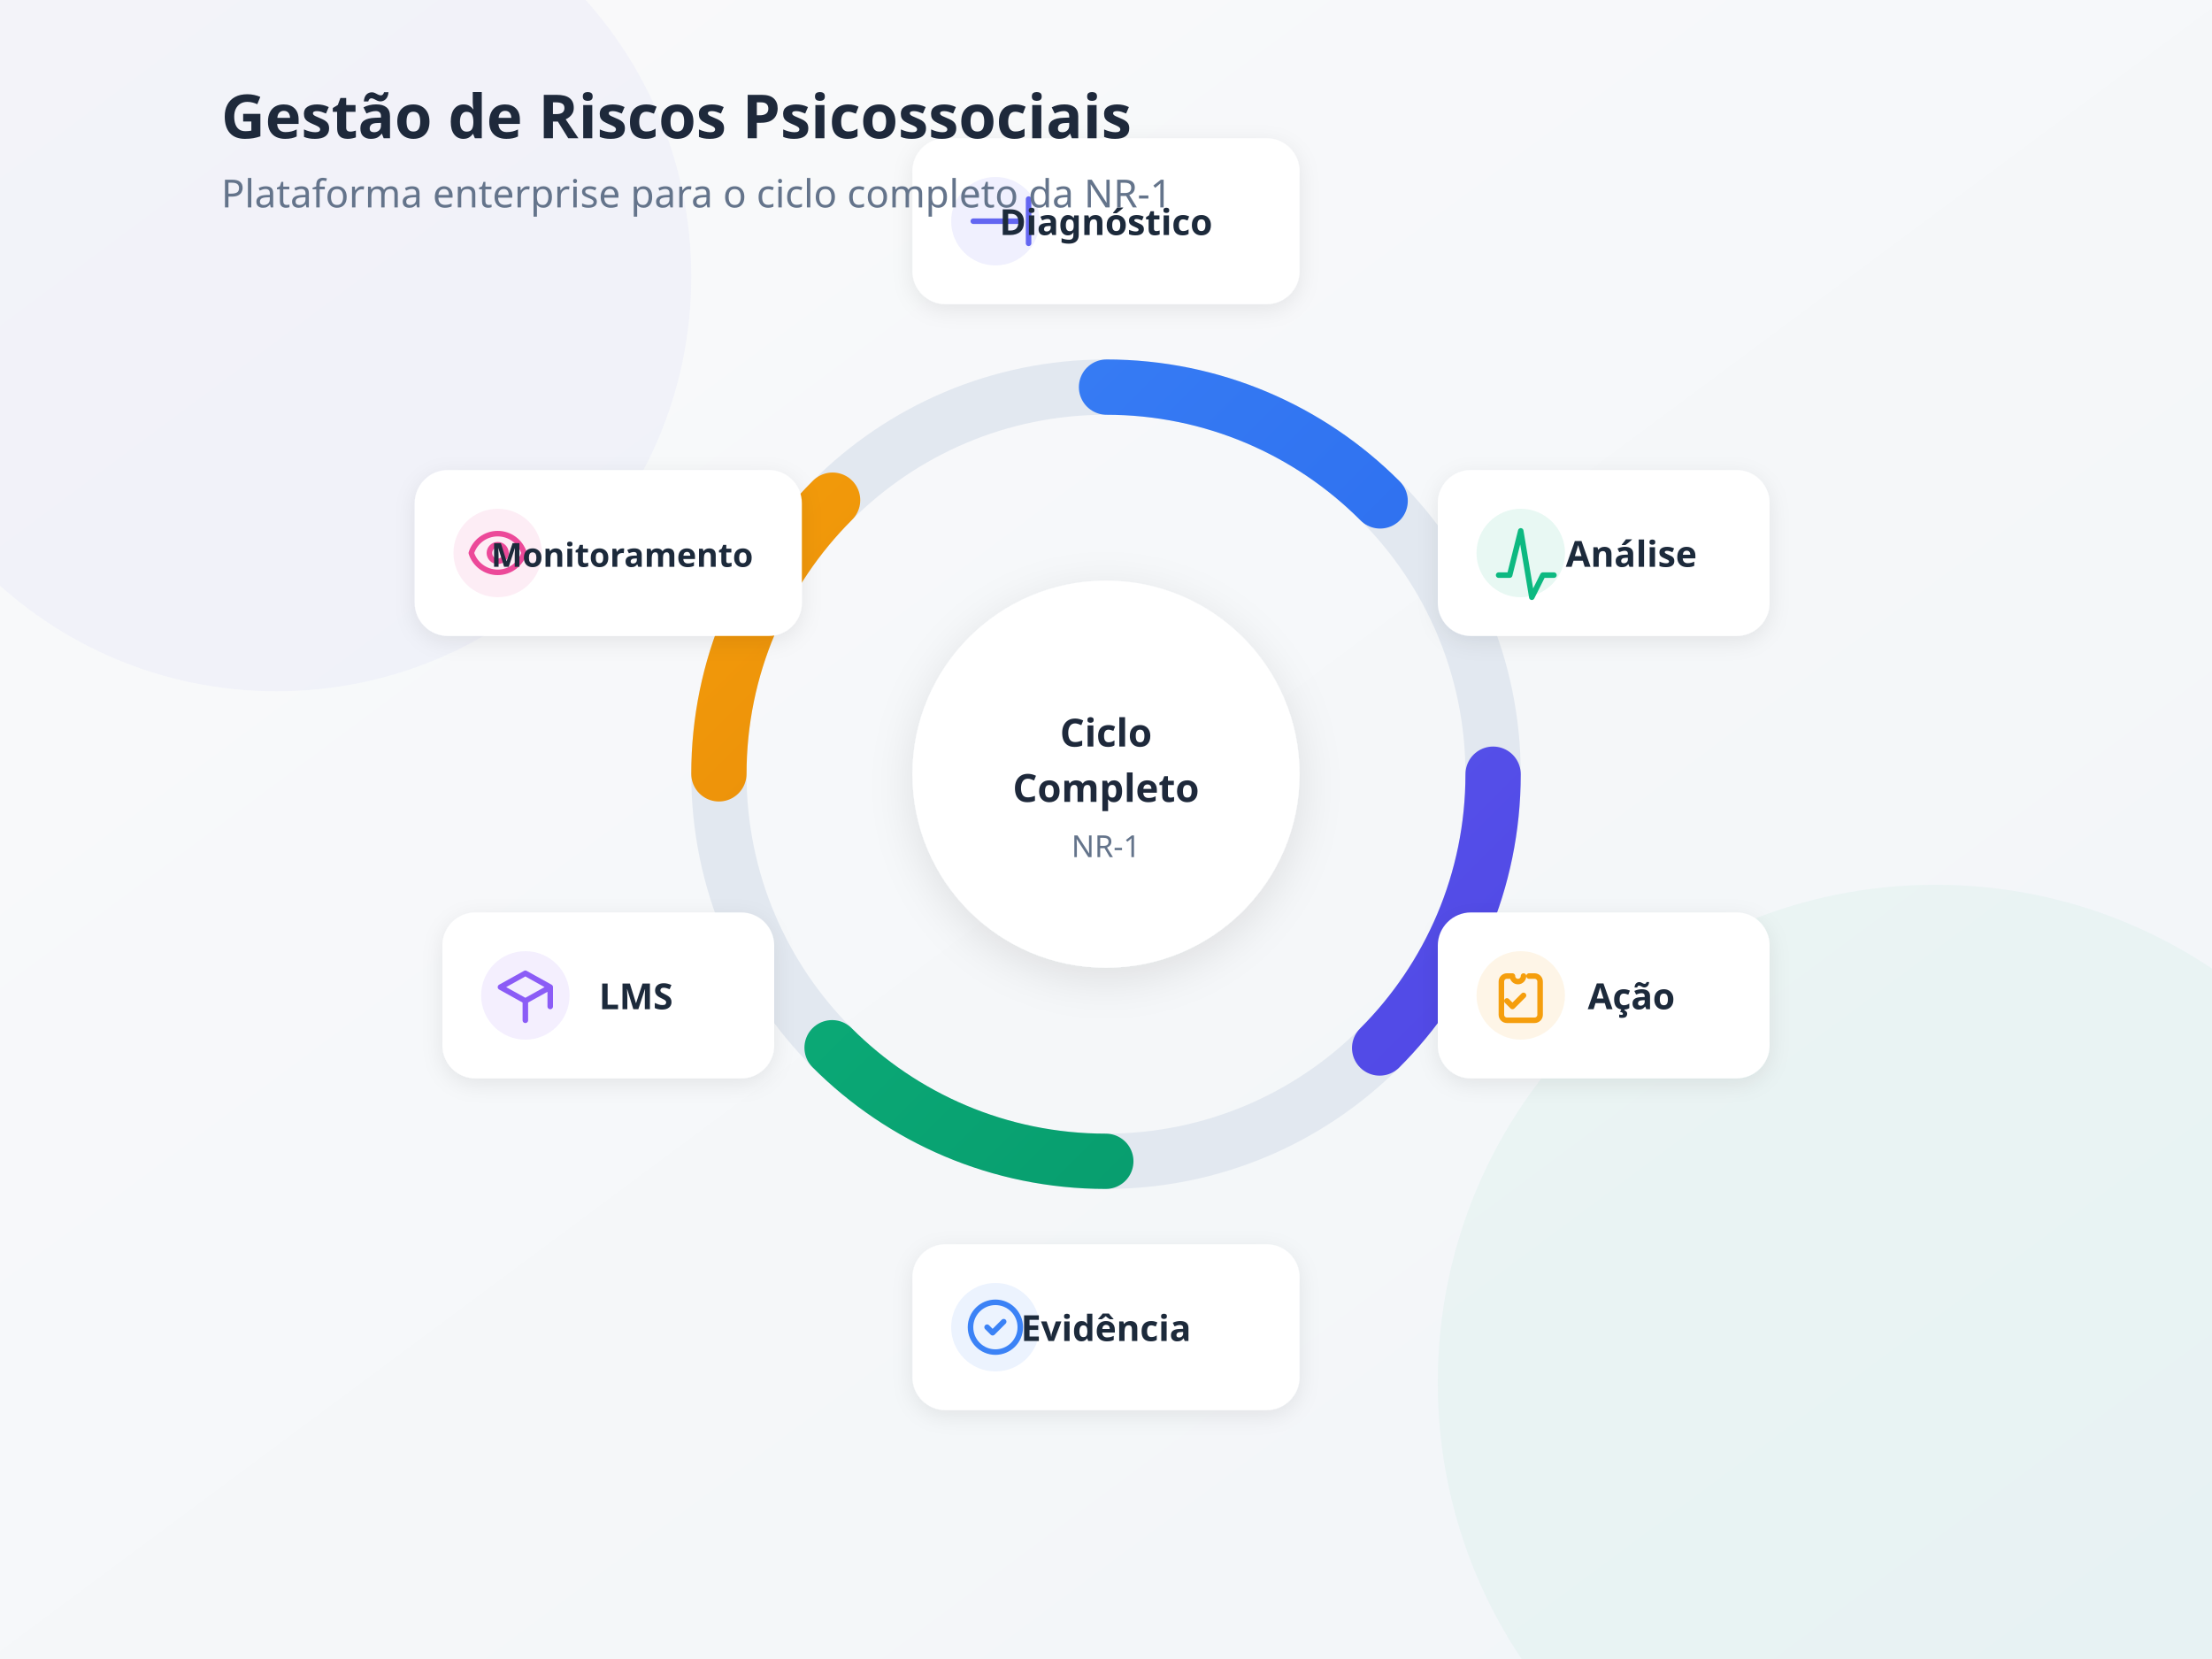
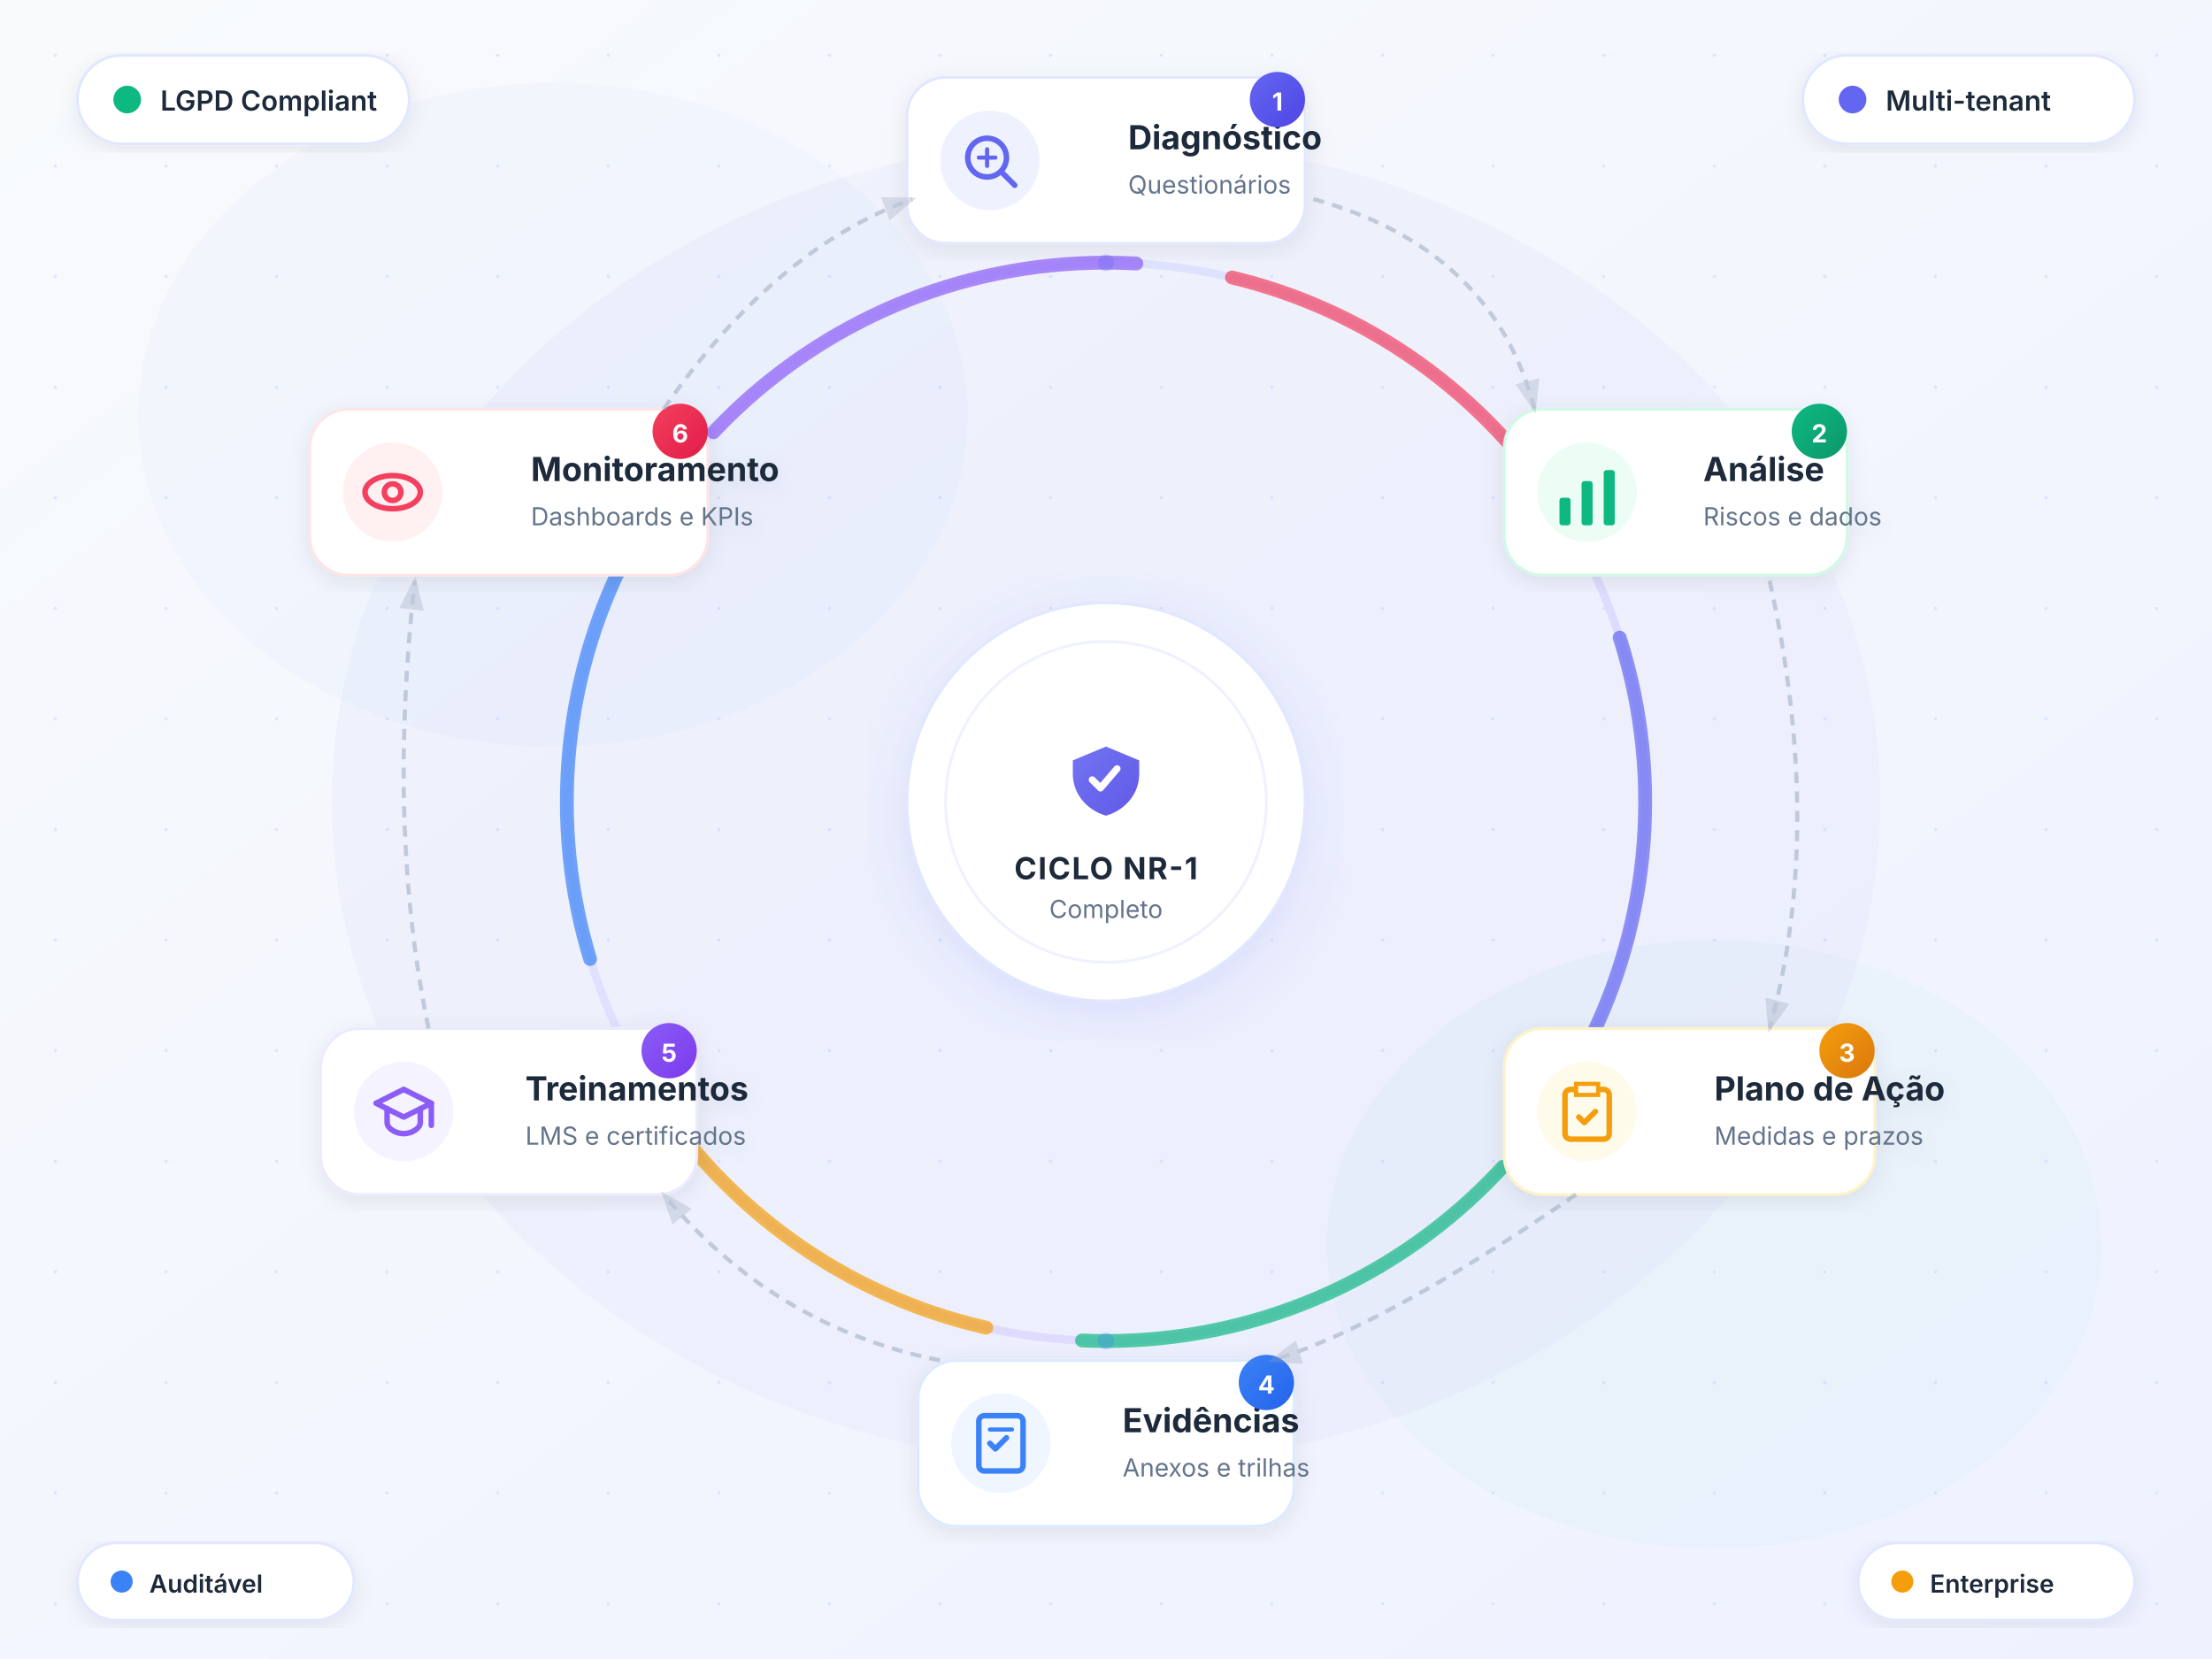
<svg xmlns="http://www.w3.org/2000/svg" viewBox="0 0 800 600" fill="none">
  <defs>
-     <linearGradient id="bgGrad2" x1="0%" y1="0%" x2="100%" y2="100%">
-       <stop offset="0%" style="stop-color:#fafafa;stop-opacity:1" />
-       <stop offset="100%" style="stop-color:#f1f5f9;stop-opacity:1" />
+     <linearGradient id="bg" x1="0%" y1="0%" x2="100%" y2="100%">
+       <stop offset="0%" style="stop-color:#f8fafc" />
+       <stop offset="100%" style="stop-color:#eef2ff" />
    </linearGradient>
-     <linearGradient id="primary2" x1="0%" y1="0%" x2="100%" y2="100%">
-       <stop offset="0%" style="stop-color:#6366f1;stop-opacity:1" />
-       <stop offset="100%" style="stop-color:#4f46e5;stop-opacity:1" />
+     <linearGradient id="violet" x1="0%" y1="0%" x2="100%" y2="100%">
+       <stop offset="0%" style="stop-color:#6366f1" />
+       <stop offset="100%" style="stop-color:#4f46e5" />
    </linearGradient>
-     <linearGradient id="green2" x1="0%" y1="0%" x2="100%" y2="100%">
-       <stop offset="0%" style="stop-color:#10b981;stop-opacity:1" />
-       <stop offset="100%" style="stop-color:#059669;stop-opacity:1" />
+     <linearGradient id="emerald" x1="0%" y1="0%" x2="100%" y2="100%">
+       <stop offset="0%" style="stop-color:#10b981" />
+       <stop offset="100%" style="stop-color:#059669" />
    </linearGradient>
-     <linearGradient id="amber2" x1="0%" y1="0%" x2="100%" y2="100%">
-       <stop offset="0%" style="stop-color:#f59e0b;stop-opacity:1" />
-       <stop offset="100%" style="stop-color:#d97706;stop-opacity:1" />
+     <linearGradient id="amber" x1="0%" y1="0%" x2="100%" y2="100%">
+       <stop offset="0%" style="stop-color:#f59e0b" />
+       <stop offset="100%" style="stop-color:#d97706" />
    </linearGradient>
-     <linearGradient id="blue2" x1="0%" y1="0%" x2="100%" y2="100%">
-       <stop offset="0%" style="stop-color:#3b82f6;stop-opacity:1" />
-       <stop offset="100%" style="stop-color:#2563eb;stop-opacity:1" />
+     <linearGradient id="sky" x1="0%" y1="0%" x2="100%" y2="100%">
+       <stop offset="0%" style="stop-color:#3b82f6" />
+       <stop offset="100%" style="stop-color:#2563eb" />
    </linearGradient>
-     <filter id="shadow2" x="-20%" y="-20%" width="140%" height="140%">
-       <feDropShadow dx="0" dy="4" stdDeviation="8" flood-color="#000" flood-opacity="0.1" />
+     <linearGradient id="rose" x1="0%" y1="0%" x2="100%" y2="100%">
+       <stop offset="0%" style="stop-color:#f43f5e" />
+       <stop offset="100%" style="stop-color:#e11d48" />
+     </linearGradient>
+     <linearGradient id="purple" x1="0%" y1="0%" x2="100%" y2="100%">
+       <stop offset="0%" style="stop-color:#8b5cf6" />
+       <stop offset="100%" style="stop-color:#7c3aed" />
+     </linearGradient>
+     <linearGradient id="ringTrack" x1="0%" y1="0%" x2="100%" y2="100%">
+       <stop offset="0%" style="stop-color:#e0e7ff" />
+       <stop offset="100%" style="stop-color:#ddd6fe" />
+     </linearGradient>
+     <filter id="cardSh">
+       <feDropShadow dx="0" dy="3" stdDeviation="6" flood-color="#6366f1" flood-opacity="0.1" />
    </filter>
-     <filter id="shadowSm" x="-20%" y="-20%" width="140%" height="140%">
+     <filter id="nodeSh">
      <feDropShadow dx="0" dy="2" stdDeviation="4" flood-color="#000" flood-opacity="0.08" />
    </filter>
+     <filter id="centerSh">
+       <feDropShadow dx="0" dy="4" stdDeviation="10" flood-color="#6366f1" flood-opacity="0.15" />
+     </filter>
+     <filter id="glowViolet">
+       <feGaussianBlur stdDeviation="12" result="b" />
+       <feMerge>
+         <feMergeNode in="b" />
+         <feMergeNode in="SourceGraphic" />
+       </feMerge>
+     </filter>
  </defs>
-   <rect width="800" height="600" fill="url(#bgGrad2)" />
-   <circle cx="100" cy="100" r="150" fill="#6366f1" opacity="0.05" />
-   <circle cx="700" cy="500" r="180" fill="#10b981" opacity="0.05" />
-   <g transform="translate(400, 280)">
-     <circle cx="0" cy="0" r="140" fill="none" stroke="#e2e8f0" stroke-width="20" />
-     <circle cx="0" cy="0" r="140" fill="none" stroke="url(#primary2)" stroke-width="20" stroke-dasharray="110 770" stroke-dashoffset="0" stroke-linecap="round" />
-     <circle cx="0" cy="0" r="140" fill="none" stroke="url(#green2)" stroke-width="20" stroke-dasharray="110 770" stroke-dashoffset="-220" stroke-linecap="round" />
-     <circle cx="0" cy="0" r="140" fill="none" stroke="url(#amber2)" stroke-width="20" stroke-dasharray="110 770" stroke-dashoffset="-440" stroke-linecap="round" />
-     <circle cx="0" cy="0" r="140" fill="none" stroke="url(#blue2)" stroke-width="20" stroke-dasharray="110 770" stroke-dashoffset="-660" stroke-linecap="round" />
-     <circle cx="0" cy="0" r="70" fill="white" filter="url(#shadow2)" />
-     <text x="0" y="-10" text-anchor="middle" font-family="system-ui, sans-serif" font-size="14" font-weight="600" fill="#1e293b">Ciclo</text>
-     <text x="0" y="10" text-anchor="middle" font-family="system-ui, sans-serif" font-size="14" font-weight="600" fill="#1e293b">Completo</text>
-     <text x="0" y="30" text-anchor="middle" font-family="system-ui, sans-serif" font-size="11" fill="#64748b">NR-1</text>
+   <rect width="800" height="600" fill="url(#bg)" />
+   <pattern id="grid" width="40" height="40" patternUnits="userSpaceOnUse">
+     <circle cx="20" cy="20" r="0.6" fill="#c7d2fe" opacity="0.5" />
+   </pattern>
+   <rect width="800" height="600" fill="url(#grid)" />
+   <ellipse cx="400" cy="290" rx="280" ry="240" fill="#6366f1" opacity="0.04" />
+   <ellipse cx="200" cy="150" rx="150" ry="120" fill="#3b82f6" opacity="0.03" />
+   <ellipse cx="620" cy="450" rx="140" ry="110" fill="#10b981" opacity="0.03" />
+   <g transform="translate(400, 290)">
+     <circle cx="0" cy="0" r="195" fill="none" stroke="url(#ringTrack)" stroke-width="3" />
+     <circle cx="0" cy="0" r="195" fill="none" stroke="#6366f1" stroke-width="5" stroke-dasharray="170 1055" stroke-dashoffset="60" stroke-linecap="round" opacity="0.7" />
+     <circle cx="0" cy="0" r="195" fill="none" stroke="#10b981" stroke-width="5" stroke-dasharray="170 1055" stroke-dashoffset="-145" stroke-linecap="round" opacity="0.7" />
+     <circle cx="0" cy="0" r="195" fill="none" stroke="#f59e0b" stroke-width="5" stroke-dasharray="170 1055" stroke-dashoffset="-350" stroke-linecap="round" opacity="0.7" />
+     <circle cx="0" cy="0" r="195" fill="none" stroke="#3b82f6" stroke-width="5" stroke-dasharray="170 1055" stroke-dashoffset="-555" stroke-linecap="round" opacity="0.7" />
+     <circle cx="0" cy="0" r="195" fill="none" stroke="#8b5cf6" stroke-width="5" stroke-dasharray="170 1055" stroke-dashoffset="-760" stroke-linecap="round" opacity="0.7" />
+     <circle cx="0" cy="0" r="195" fill="none" stroke="#f43f5e" stroke-width="5" stroke-dasharray="170 1055" stroke-dashoffset="-965" stroke-linecap="round" opacity="0.7" />
+     <circle cx="0" cy="-195" r="3" fill="#6366f1" opacity="0.3" />
+     <circle cx="169" cy="-97" r="3" fill="#10b981" opacity="0.3" />
+     <circle cx="169" cy="97" r="3" fill="#f59e0b" opacity="0.3" />
+     <circle cx="0" cy="195" r="3" fill="#3b82f6" opacity="0.3" />
+     <circle cx="-169" cy="97" r="3" fill="#8b5cf6" opacity="0.3" />
+     <circle cx="-169" cy="-97" r="3" fill="#f43f5e" opacity="0.3" />
+     <circle cx="0" cy="0" r="72" fill="white" filter="url(#centerSh)" />
+     <circle cx="0" cy="0" r="72" fill="none" stroke="#e0e7ff" stroke-width="1" />
+     <circle cx="0" cy="0" r="58" fill="none" stroke="#eef2ff" stroke-width="1" />
+     <g transform="translate(-16, -22)">
+       <path d="M16 2L4 7v5c0 7 5 13 12 15 7-2 12-8 12-15V7L16 2z" fill="url(#violet)" opacity="0.9" />
+       <path d="M11 14l3 3 6-7" stroke="white" stroke-width="2.5" stroke-linecap="round" stroke-linejoin="round" fill="none" />
+     </g>
+     <text x="0" y="28" text-anchor="middle" font-family="system-ui, -apple-system, sans-serif" font-size="11" font-weight="700" fill="#1e293b" letter-spacing="0.5">CICLO NR-1</text>
+     <text x="0" y="42" text-anchor="middle" font-family="system-ui, -apple-system, sans-serif" font-size="9" fill="#64748b">Completo</text>
  </g>
-   <g transform="translate(400, 80)" filter="url(#shadowSm)">
-     <rect x="-70" y="-30" width="140" height="60" rx="12" fill="white" />
-     <circle cx="-40" cy="0" r="16" fill="#6366f1" opacity="0.1" />
-     <path transform="translate(-52, -12)" d="M24 4v16M4 12h16" stroke="#6366f1" stroke-width="2" stroke-linecap="round" />
-     <text x="0" y="5" text-anchor="middle" font-family="system-ui, sans-serif" font-size="13" font-weight="600" fill="#1e293b">Diagnóstico</text>
+   <g transform="translate(400, 58)" filter="url(#nodeSh)">
+     <rect x="-72" y="-30" width="144" height="60" rx="14" fill="white" stroke="#e0e7ff" stroke-width="1" />
+     <circle cx="-42" cy="0" r="18" fill="#eef2ff" />
+     <g transform="translate(-54, -12)">
+       <circle cx="11" cy="11" r="7" stroke="#6366f1" stroke-width="2" fill="none" />
+       <line x1="16" y1="16" x2="21" y2="21" stroke="#6366f1" stroke-width="2" stroke-linecap="round" />
+       <line x1="11" y1="8" x2="11" y2="14" stroke="#6366f1" stroke-width="1.5" stroke-linecap="round" />
+       <line x1="8" y1="11" x2="14" y2="11" stroke="#6366f1" stroke-width="1.5" stroke-linecap="round" />
+     </g>
+     <text x="8" y="-4" font-family="system-ui, -apple-system, sans-serif" font-size="12" font-weight="700" fill="#1e293b">Diagnóstico</text>
+     <text x="8" y="12" font-family="system-ui, -apple-system, sans-serif" font-size="9" fill="#64748b">Questionários</text>
+     <circle cx="62" cy="-22" r="10" fill="url(#violet)" />
+     <text x="62" y="-18" text-anchor="middle" font-family="system-ui, -apple-system, sans-serif" font-size="9" font-weight="700" fill="white">1</text>
  </g>
-   <g transform="translate(580, 200)" filter="url(#shadowSm)">
-     <rect x="-60" y="-30" width="120" height="60" rx="12" fill="white" />
-     <circle cx="-30" cy="0" r="16" fill="#10b981" opacity="0.1" />
-     <path transform="translate(-42, -12)" d="M4 20h4l4-16 4 24 4-8h4" stroke="#10b981" stroke-width="2" stroke-linecap="round" stroke-linejoin="round" fill="none" />
-     <text x="10" y="5" text-anchor="middle" font-family="system-ui, sans-serif" font-size="13" font-weight="600" fill="#1e293b">Análise</text>
+   <g transform="translate(606, 178)" filter="url(#nodeSh)">
+     <rect x="-62" y="-30" width="124" height="60" rx="14" fill="white" stroke="#d1fae5" stroke-width="1" />
+     <circle cx="-32" cy="0" r="18" fill="#ecfdf5" />
+     <g transform="translate(-44, -12)">
+       <rect x="2" y="14" width="4" height="10" rx="1" fill="#10b981" />
+       <rect x="10" y="8" width="4" height="16" rx="1" fill="#10b981" />
+       <rect x="18" y="4" width="4" height="20" rx="1" fill="#10b981" />
+     </g>
+     <text x="10" y="-4" font-family="system-ui, -apple-system, sans-serif" font-size="12" font-weight="700" fill="#1e293b">Análise</text>
+     <text x="10" y="12" font-family="system-ui, -apple-system, sans-serif" font-size="9" fill="#64748b">Riscos e dados</text>
+     <circle cx="52" cy="-22" r="10" fill="url(#emerald)" />
+     <text x="52" y="-18" text-anchor="middle" font-family="system-ui, -apple-system, sans-serif" font-size="9" font-weight="700" fill="white">2</text>
  </g>
-   <g transform="translate(580, 360)" filter="url(#shadowSm)">
-     <rect x="-60" y="-30" width="120" height="60" rx="12" fill="white" />
-     <circle cx="-30" cy="0" r="16" fill="#f59e0b" opacity="0.1" />
-     <path transform="translate(-42, -12)" d="M9 5H7a2 2 0 00-2 2v12a2 2 0 002 2h10a2 2 0 002-2V7a2 2 0 00-2-2h-2M9 5a2 2 0 104 0M9 5a2 2 0 004 0m-6 9l2 2 4-4" stroke="#f59e0b" stroke-width="2" stroke-linecap="round" stroke-linejoin="round" fill="none" />
-     <text x="10" y="5" text-anchor="middle" font-family="system-ui, sans-serif" font-size="13" font-weight="600" fill="#1e293b">Ação</text>
+   <g transform="translate(606, 402)" filter="url(#nodeSh)">
+     <rect x="-62" y="-30" width="134" height="60" rx="14" fill="white" stroke="#fef3c7" stroke-width="1" />
+     <circle cx="-32" cy="0" r="18" fill="#fffbeb" />
+     <g transform="translate(-44, -12)">
+       <rect x="4" y="4" width="16" height="18" rx="2" stroke="#f59e0b" stroke-width="2" fill="none" />
+       <path d="M8 2h8v4H8z" stroke="#f59e0b" stroke-width="1.5" fill="#fffbeb" />
+       <path d="M9 14l2 2 4-4" stroke="#f59e0b" stroke-width="2" stroke-linecap="round" stroke-linejoin="round" fill="none" />
+     </g>
+     <text x="14" y="-4" font-family="system-ui, -apple-system, sans-serif" font-size="12" font-weight="700" fill="#1e293b">Plano de Ação</text>
+     <text x="14" y="12" font-family="system-ui, -apple-system, sans-serif" font-size="9" fill="#64748b">Medidas e prazos</text>
+     <circle cx="62" cy="-22" r="10" fill="url(#amber)" />
+     <text x="62" y="-18" text-anchor="middle" font-family="system-ui, -apple-system, sans-serif" font-size="9" font-weight="700" fill="white">3</text>
  </g>
-   <g transform="translate(400, 480)" filter="url(#shadowSm)">
-     <rect x="-70" y="-30" width="140" height="60" rx="12" fill="white" />
-     <circle cx="-40" cy="0" r="16" fill="#3b82f6" opacity="0.1" />
-     <path transform="translate(-52, -12)" d="M9 12l2 2 4-4m6 2a9 9 0 11-18 0 9 9 0 0118 0z" stroke="#3b82f6" stroke-width="2" stroke-linecap="round" stroke-linejoin="round" fill="none" />
-     <text x="0" y="5" text-anchor="middle" font-family="system-ui, sans-serif" font-size="13" font-weight="600" fill="#1e293b">Evidência</text>
+   <g transform="translate(400, 522)" filter="url(#nodeSh)">
+     <rect x="-68" y="-30" width="136" height="60" rx="14" fill="white" stroke="#dbeafe" stroke-width="1" />
+     <circle cx="-38" cy="0" r="18" fill="#eff6ff" />
+     <g transform="translate(-50, -12)">
+       <rect x="4" y="2" width="16" height="20" rx="2" stroke="#3b82f6" stroke-width="2" fill="none" />
+       <path d="M8 12l2 2 4-4" stroke="#3b82f6" stroke-width="2" stroke-linecap="round" stroke-linejoin="round" fill="none" />
+       <line x1="8" y1="7" x2="16" y2="7" stroke="#3b82f6" stroke-width="1.5" stroke-linecap="round" />
+     </g>
+     <text x="6" y="-4" font-family="system-ui, -apple-system, sans-serif" font-size="12" font-weight="700" fill="#1e293b">Evidências</text>
+     <text x="6" y="12" font-family="system-ui, -apple-system, sans-serif" font-size="9" fill="#64748b">Anexos e trilhas</text>
+     <circle cx="58" cy="-22" r="10" fill="url(#sky)" />
+     <text x="58" y="-18" text-anchor="middle" font-family="system-ui, -apple-system, sans-serif" font-size="9" font-weight="700" fill="white">4</text>
  </g>
-   <g transform="translate(220, 360)" filter="url(#shadowSm)">
-     <rect x="-60" y="-30" width="120" height="60" rx="12" fill="white" />
-     <circle cx="-30" cy="0" r="16" fill="#8b5cf6" opacity="0.1" />
-     <path transform="translate(-42, -12)" d="M12 14l9-5-9-5-9 5 9 5zM12 14v7M21 9v7" stroke="#8b5cf6" stroke-width="2" stroke-linecap="round" stroke-linejoin="round" fill="none" />
-     <text x="10" y="5" text-anchor="middle" font-family="system-ui, sans-serif" font-size="13" font-weight="600" fill="#1e293b">LMS</text>
+   <g transform="translate(184, 402)" filter="url(#nodeSh)">
+     <rect x="-68" y="-30" width="136" height="60" rx="14" fill="white" stroke="#ede9fe" stroke-width="1" />
+     <circle cx="-38" cy="0" r="18" fill="#f5f3ff" />
+     <g transform="translate(-50, -12)">
+       <path d="M12 4L2 9l10 5 10-5-10-5z" stroke="#8b5cf6" stroke-width="2" stroke-linejoin="round" fill="none" />
+       <path d="M6 11v5c0 2 3 4 6 4s6-2 6-4v-5" stroke="#8b5cf6" stroke-width="2" stroke-linecap="round" fill="none" />
+       <line x1="22" y1="9" x2="22" y2="17" stroke="#8b5cf6" stroke-width="2" stroke-linecap="round" />
+     </g>
+     <text x="6" y="-4" font-family="system-ui, -apple-system, sans-serif" font-size="12" font-weight="700" fill="#1e293b">Treinamentos</text>
+     <text x="6" y="12" font-family="system-ui, -apple-system, sans-serif" font-size="9" fill="#64748b">LMS e certificados</text>
+     <circle cx="58" cy="-22" r="10" fill="url(#purple)" />
+     <text x="58" y="-18" text-anchor="middle" font-family="system-ui, -apple-system, sans-serif" font-size="9" font-weight="700" fill="white">5</text>
  </g>
-   <g transform="translate(220, 200)" filter="url(#shadowSm)">
-     <rect x="-70" y="-30" width="140" height="60" rx="12" fill="white" />
-     <circle cx="-40" cy="0" r="16" fill="#ec4899" opacity="0.1" />
-     <path transform="translate(-52, -12)" d="M15 12a3 3 0 11-6 0 3 3 0 016 0zM2.458 12C3.732 7.943 7.523 5 12 5c4.478 0 8.268 2.943 9.542 7-1.274 4.057-5.064 7-9.542 7-4.477 0-8.268-2.943-9.542-7z" stroke="#ec4899" stroke-width="2" stroke-linecap="round" stroke-linejoin="round" fill="none" />
-     <text x="5" y="5" text-anchor="middle" font-family="system-ui, sans-serif" font-size="12" font-weight="600" fill="#1e293b">Monitoramento</text>
+   <g transform="translate(184, 178)" filter="url(#nodeSh)">
+     <rect x="-72" y="-30" width="144" height="60" rx="14" fill="white" stroke="#ffe4e6" stroke-width="1" />
+     <circle cx="-42" cy="0" r="18" fill="#fff1f2" />
+     <g transform="translate(-54, -12)">
+       <ellipse cx="12" cy="12" rx="10" ry="6" stroke="#f43f5e" stroke-width="2" fill="none" />
+       <circle cx="12" cy="12" r="3" stroke="#f43f5e" stroke-width="2" fill="none" />
+     </g>
+     <text x="8" y="-4" font-family="system-ui, -apple-system, sans-serif" font-size="12" font-weight="700" fill="#1e293b">Monitoramento</text>
+     <text x="8" y="12" font-family="system-ui, -apple-system, sans-serif" font-size="9" fill="#64748b">Dashboards e KPIs</text>
+     <circle cx="62" cy="-22" r="10" fill="url(#rose)" />
+     <text x="62" y="-18" text-anchor="middle" font-family="system-ui, -apple-system, sans-serif" font-size="9" font-weight="700" fill="white">6</text>
  </g>
  <defs>
-     <marker id="arrowhead" markerWidth="10" markerHeight="7" refX="9" refY="3.5" orient="auto">
-       <polygon points="0 0, 10 3.5, 0 7" fill="#94a3b8" />
+     <marker id="arr" markerWidth="8" markerHeight="6" refX="7" refY="3" orient="auto">
+       <polygon points="0 0, 8 3, 0 6" fill="#94a3b8" opacity="0.6" />
    </marker>
  </defs>
-   <text x="80" y="50" font-family="system-ui, sans-serif" font-size="22" font-weight="700" fill="#1e293b">Gestão de Riscos Psicossociais</text>
-   <text x="80" y="75" font-family="system-ui, sans-serif" font-size="14" fill="#64748b">Plataforma enterprise para o ciclo completo da NR-1</text>
+   <path d="M475 72 Q540 90 555 148" stroke="#94a3b8" stroke-width="1.5" fill="none" stroke-dasharray="4,3" marker-end="url(#arr)" opacity="0.5" />
+   <path d="M640 210 Q660 300 640 372" stroke="#94a3b8" stroke-width="1.5" fill="none" stroke-dasharray="4,3" marker-end="url(#arr)" opacity="0.5" />
+   <path d="M570 432 Q500 480 460 492" stroke="#94a3b8" stroke-width="1.5" fill="none" stroke-dasharray="4,3" marker-end="url(#arr)" opacity="0.5" />
+   <path d="M340 492 Q280 480 240 432" stroke="#94a3b8" stroke-width="1.5" fill="none" stroke-dasharray="4,3" marker-end="url(#arr)" opacity="0.5" />
+   <path d="M155 372 Q140 300 150 210" stroke="#94a3b8" stroke-width="1.5" fill="none" stroke-dasharray="4,3" marker-end="url(#arr)" opacity="0.5" />
+   <path d="M240 148 Q280 90 330 72" stroke="#94a3b8" stroke-width="1.5" fill="none" stroke-dasharray="4,3" marker-end="url(#arr)" opacity="0.5" />
+   <g transform="translate(28, 20)" filter="url(#nodeSh)">
+     <rect width="120" height="32" rx="16" fill="white" stroke="#e0e7ff" stroke-width="1" />
+     <circle cx="18" cy="16" r="5" fill="#10b981" />
+     <text x="30" y="20" font-family="system-ui, -apple-system, sans-serif" font-size="10" font-weight="600" fill="#1e293b">LGPD Compliant</text>
+   </g>
+   <g transform="translate(652, 20)" filter="url(#nodeSh)">
+     <rect width="120" height="32" rx="16" fill="white" stroke="#e0e7ff" stroke-width="1" />
+     <circle cx="18" cy="16" r="5" fill="#6366f1" />
+     <text x="30" y="20" font-family="system-ui, -apple-system, sans-serif" font-size="10" font-weight="600" fill="#1e293b">Multi-tenant</text>
+   </g>
+   <g transform="translate(28, 558)" filter="url(#nodeSh)">
+     <rect width="100" height="28" rx="14" fill="white" stroke="#e0e7ff" stroke-width="1" />
+     <circle cx="16" cy="14" r="4" fill="#3b82f6" />
+     <text x="26" y="18" font-family="system-ui, -apple-system, sans-serif" font-size="9" font-weight="600" fill="#1e293b">Auditável</text>
+   </g>
+   <g transform="translate(672, 558)" filter="url(#nodeSh)">
+     <rect width="100" height="28" rx="14" fill="white" stroke="#e0e7ff" stroke-width="1" />
+     <circle cx="16" cy="14" r="4" fill="#f59e0b" />
+     <text x="26" y="18" font-family="system-ui, -apple-system, sans-serif" font-size="9" font-weight="600" fill="#1e293b">Enterprise</text>
+   </g>
</svg>
